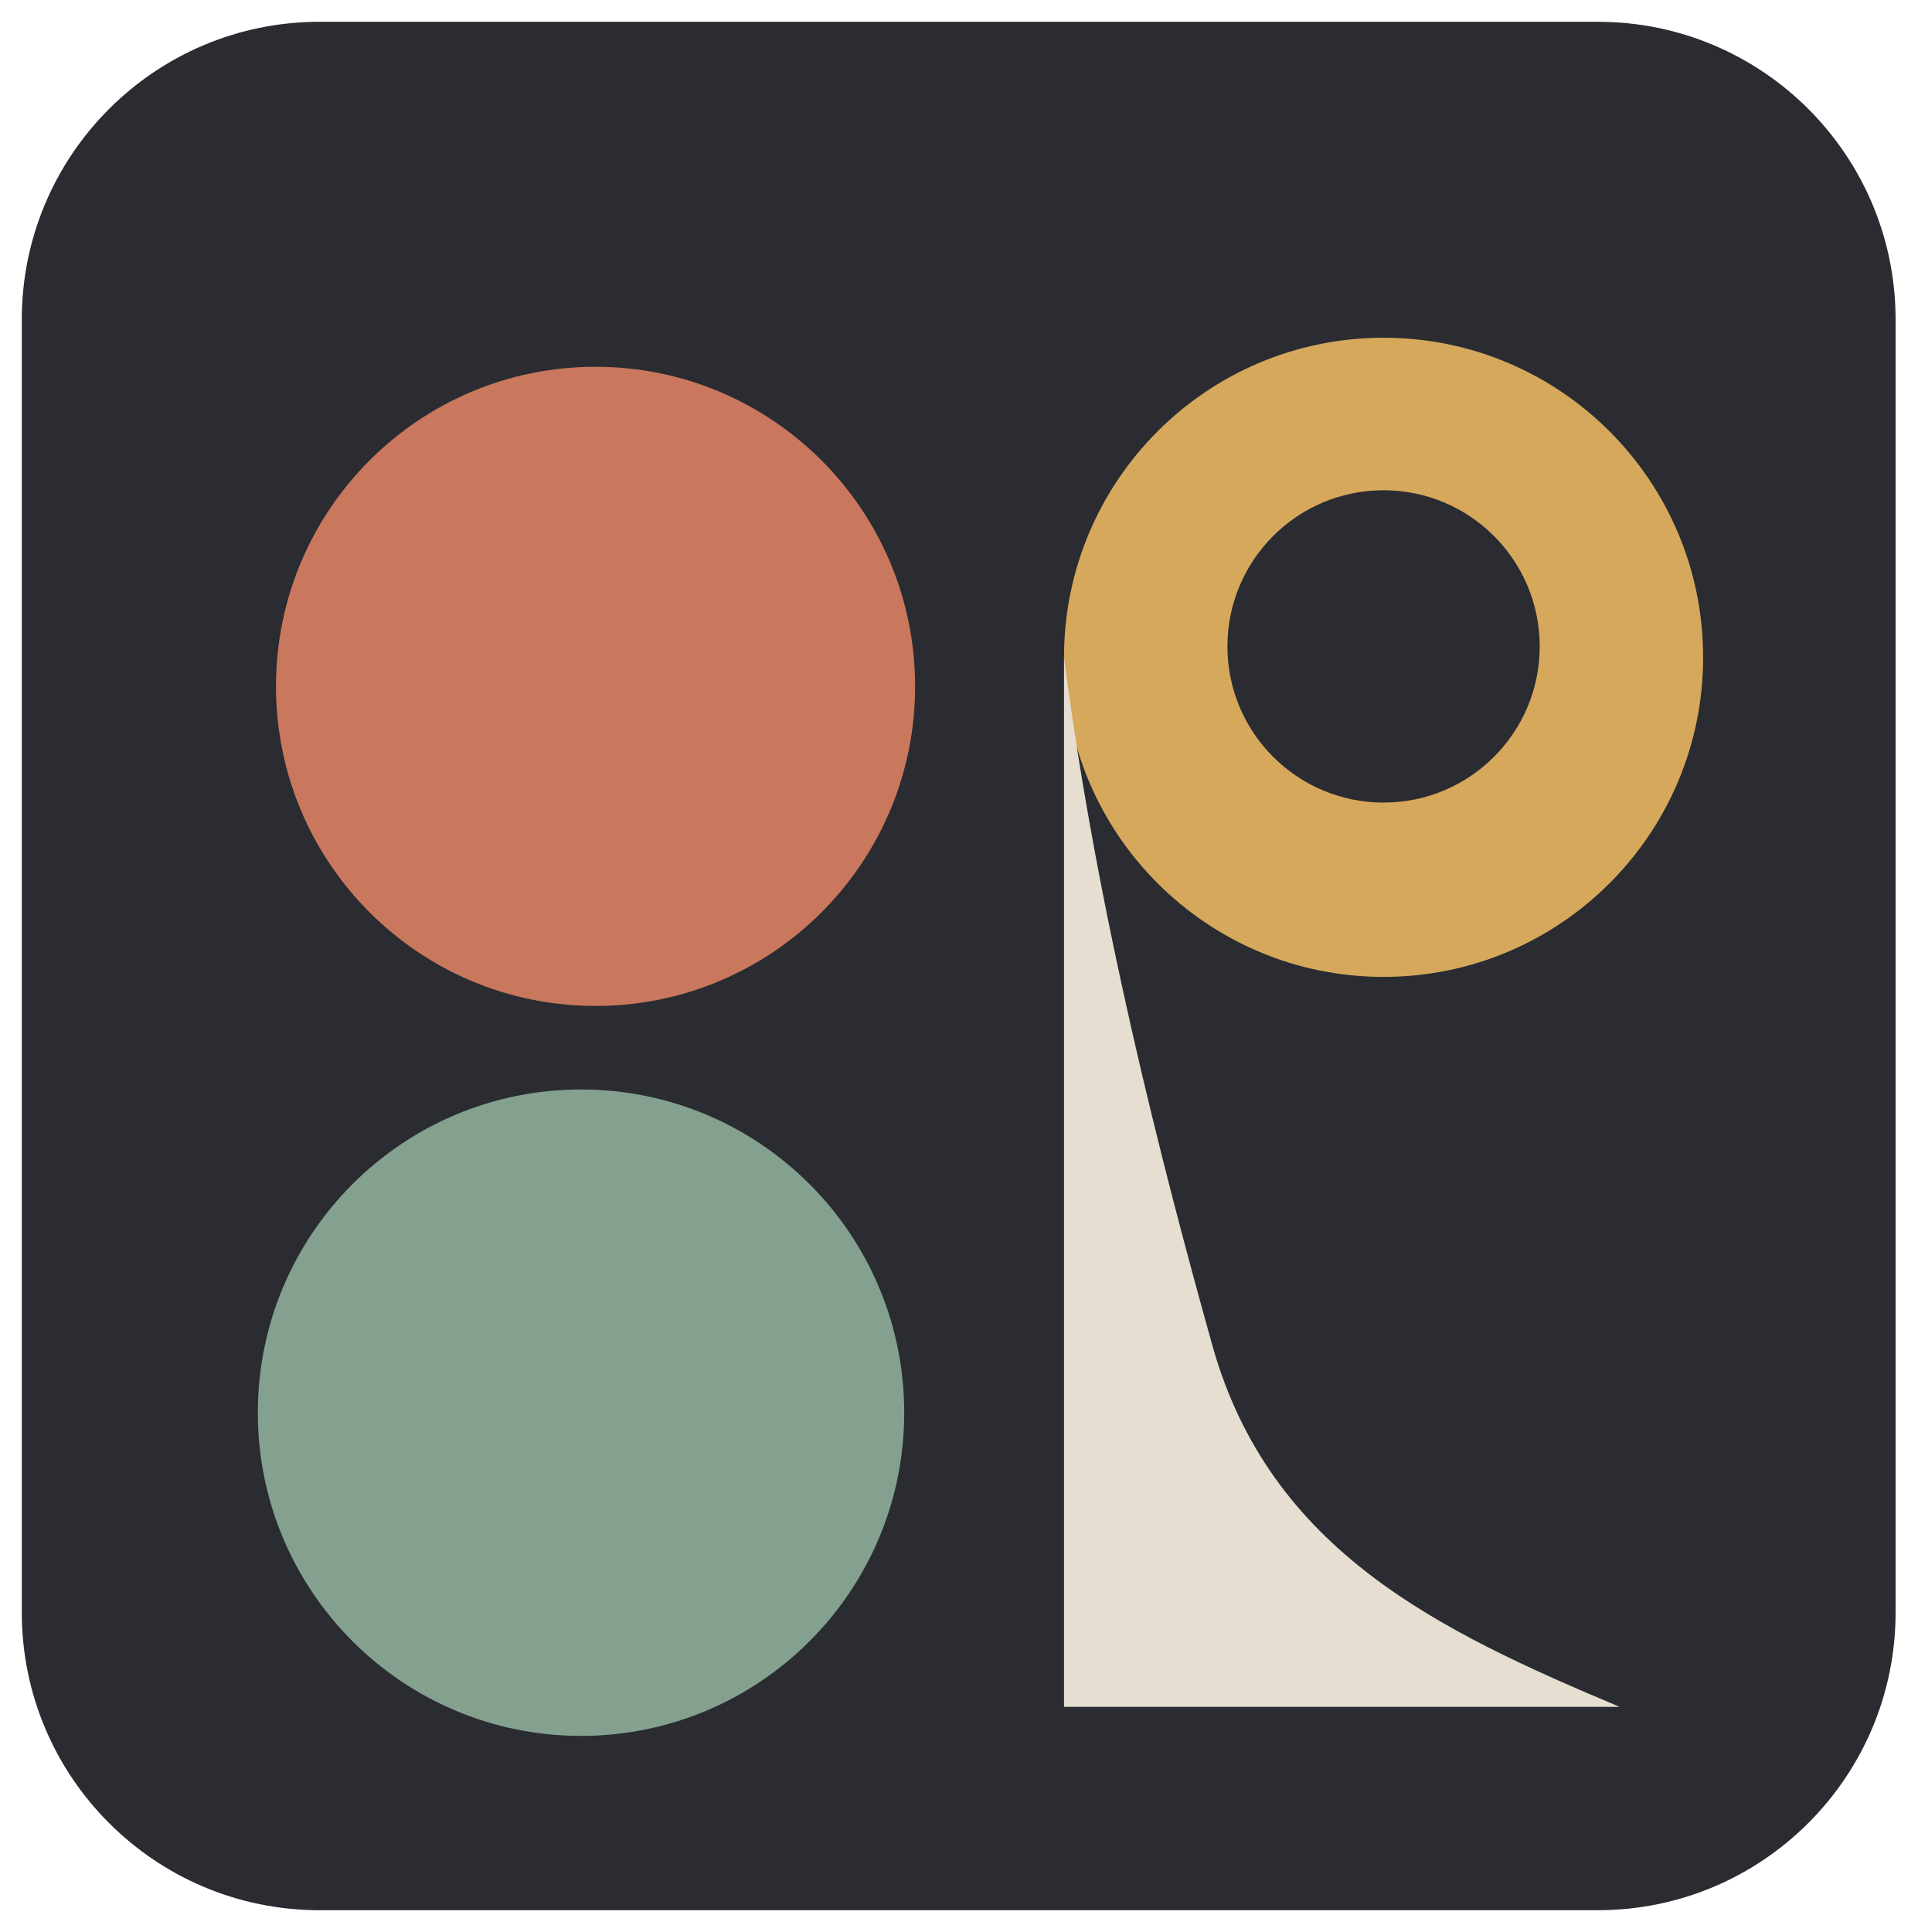
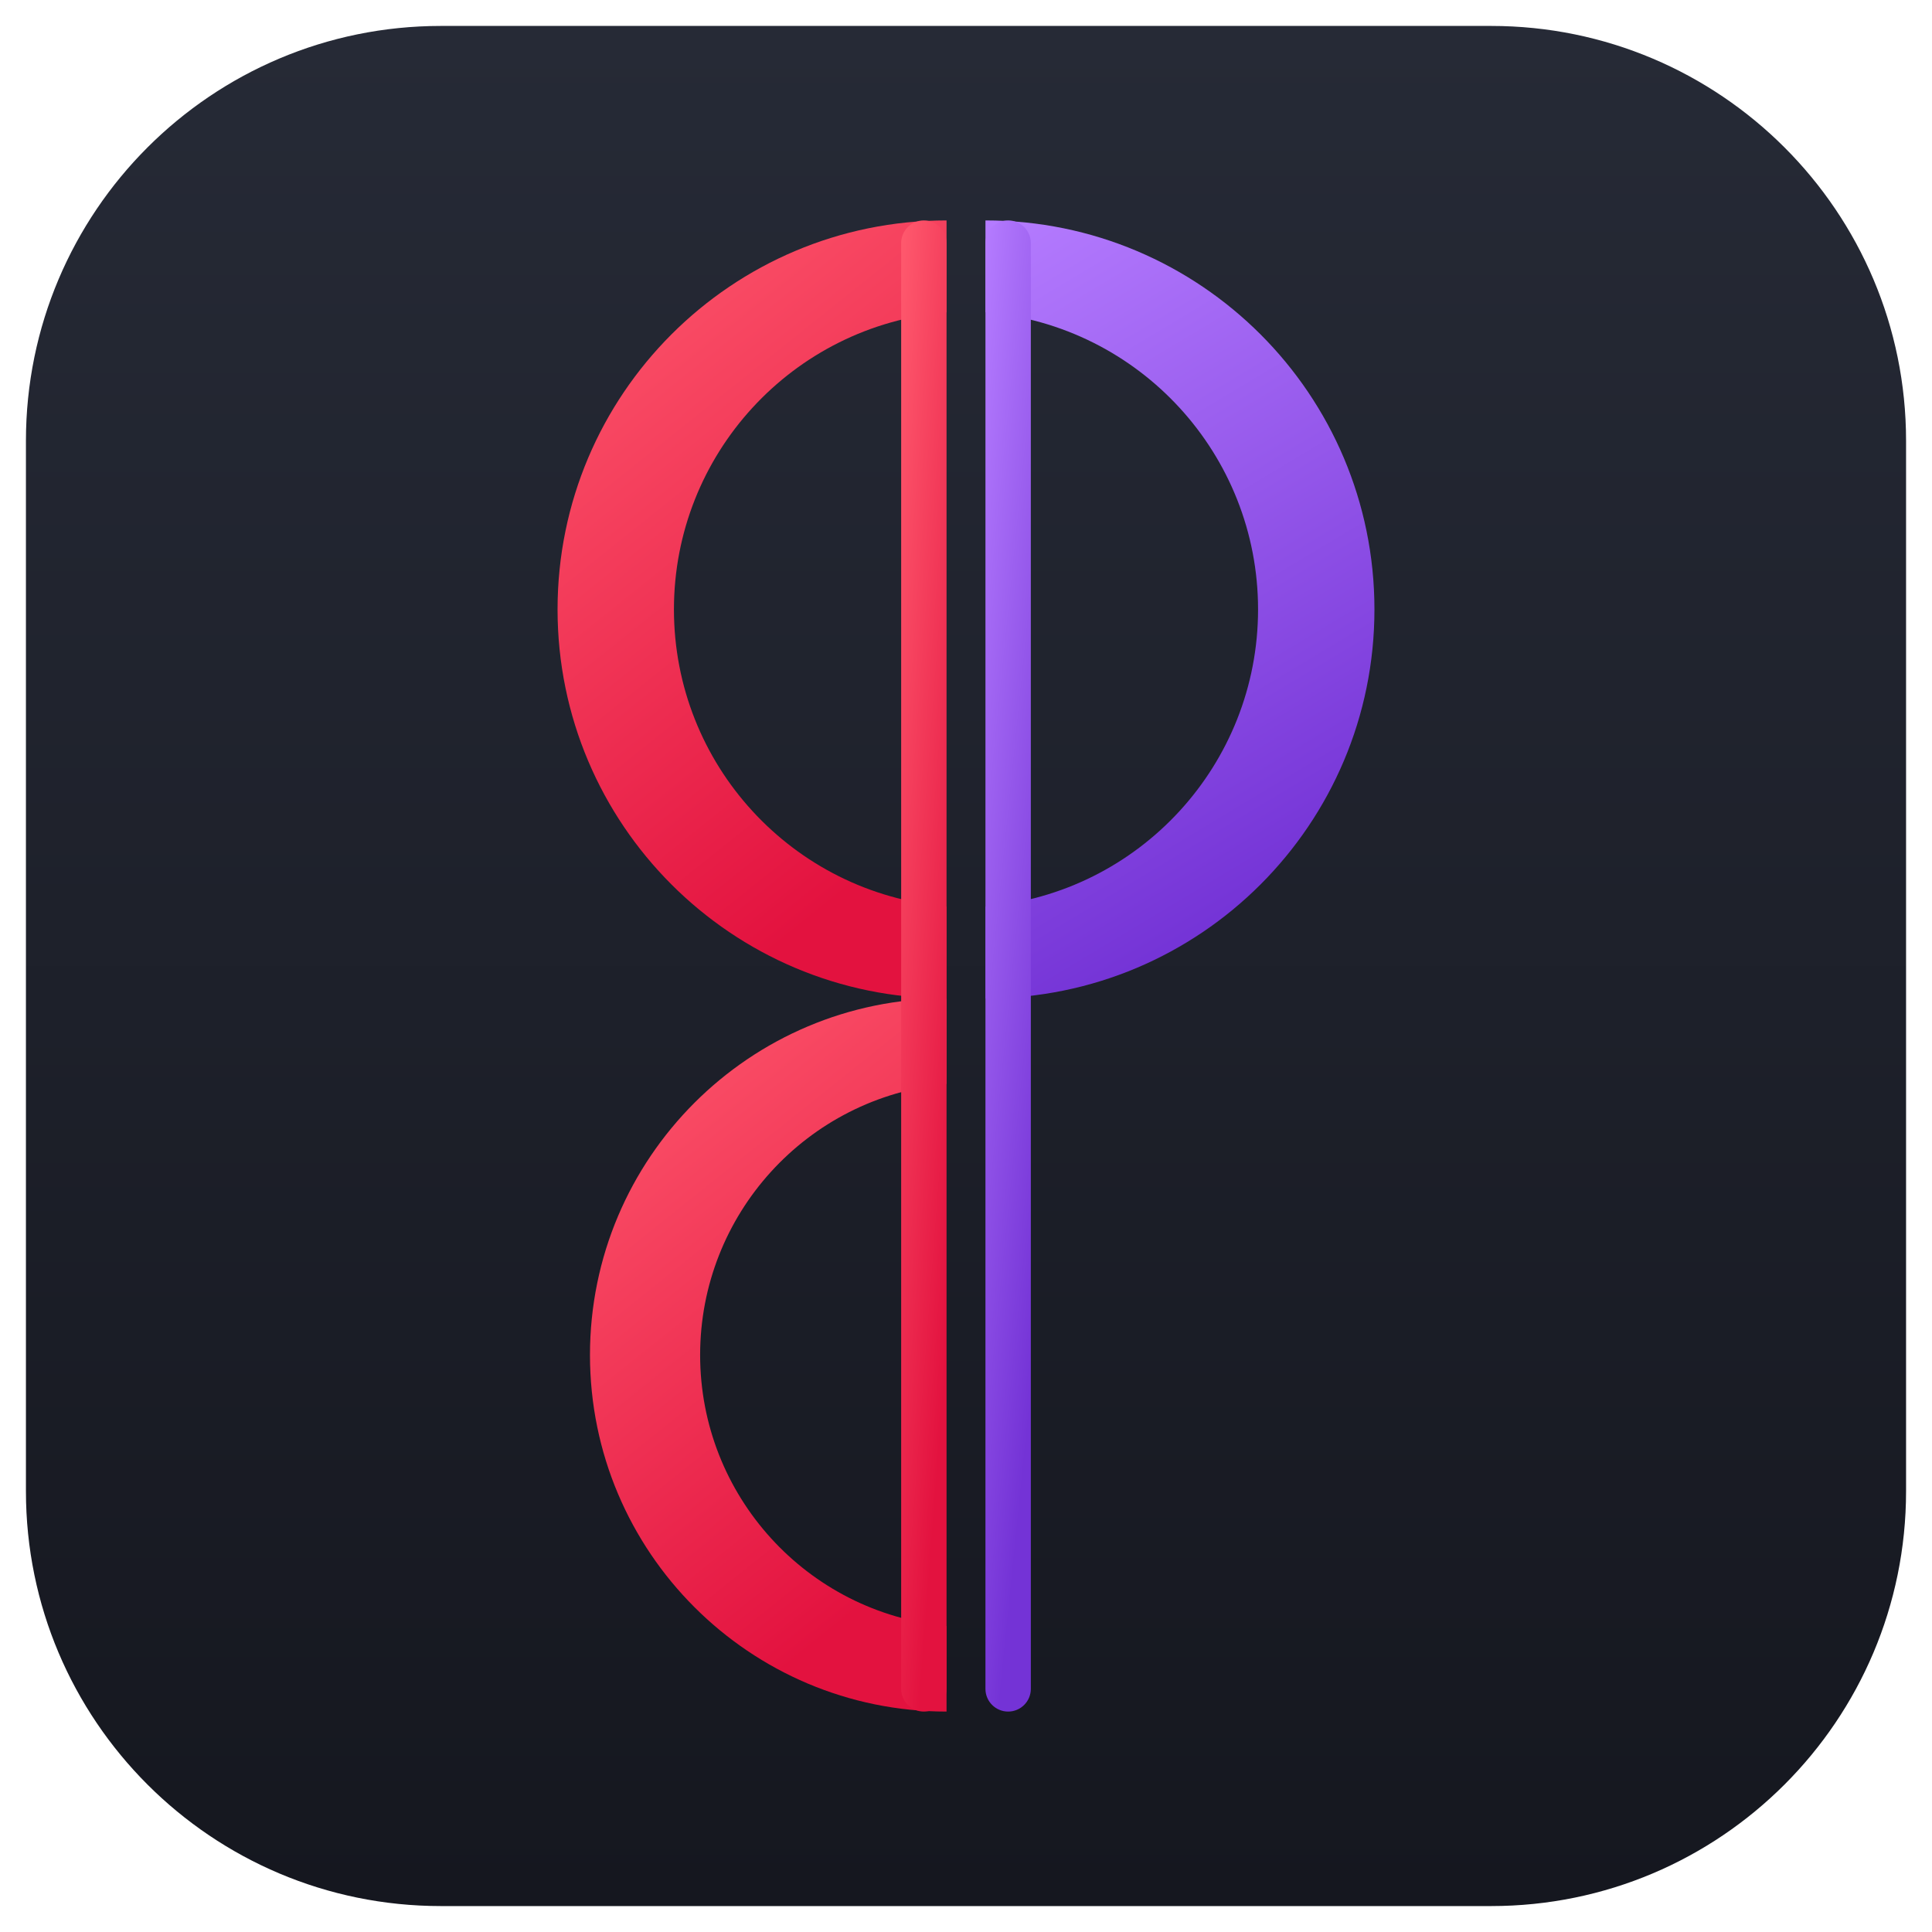
- <svg xmlns="http://www.w3.org/2000/svg" viewBox="74 39 528 532">
-   <rect x="80" y="45" width="516" height="520" rx="82" fill="#2a2c31" />
-   <circle cx="238" cy="228" r="88" fill="#c9785d" />
-   <circle cx="234" cy="428" r="89" fill="#84a08f" />
-   <circle cx="455" cy="220" r="88" fill="#d6a85c" />
-   <circle cx="455" cy="217" r="43" fill="#2a2c31" />
-   <path d="M367 220 V509 H520 C470 488 424 466 408 410 C394 360 376 290 367 220 Z" fill="#e6dfd1" />
+ <svg xmlns="http://www.w3.org/2000/svg" width="298" height="298" viewBox="-49 -14 298 298">
+   <defs>
+     <linearGradient id="red" x1="0" y1="0" x2="0.4" y2="1">
+       <stop offset="0" stop-color="#ff5a6e" />
+       <stop offset="1" stop-color="#e3123f" />
+     </linearGradient>
+     <linearGradient id="purple" x1="0" y1="0" x2="0.3" y2="1">
+       <stop offset="0" stop-color="#b57cff" />
+       <stop offset="1" stop-color="#7433d6" />
+     </linearGradient>
+     <linearGradient id="tile" x1="0" y1="0" x2="0" y2="1">
+       <stop offset="0" stop-color="#262a36" />
+       <stop offset="1" stop-color="#15171f" />
+     </linearGradient>
+   </defs>
+   <rect x="-45" y="-10" width="290" height="290" rx="64" fill="url(#tile)" />
+   <g transform="translate(-3 0)">
+     <path d="M100 20A60 60 0 0 0 100 140L100 125.83A46 46 0 0 1 100 34.17Z" fill="url(#red)" />
+     <path d="M100 140A55 55 0 0 0 100 250L100 236.81A42 42 0 0 1 100 153.19Z" fill="url(#red)" />
+     <rect x="93" y="20" width="7" height="230" rx="3.5" fill="url(#red)" />
+   </g>
+   <g transform="translate(3 0)">
+     <path d="M100 20A60 60 0 0 1 100 140L100 125.83A46 46 0 0 0 100 34.17Z" fill="url(#purple)" />
+     <rect x="100" y="20" width="7" height="230" rx="3.5" fill="url(#purple)" />
+   </g>
</svg>
